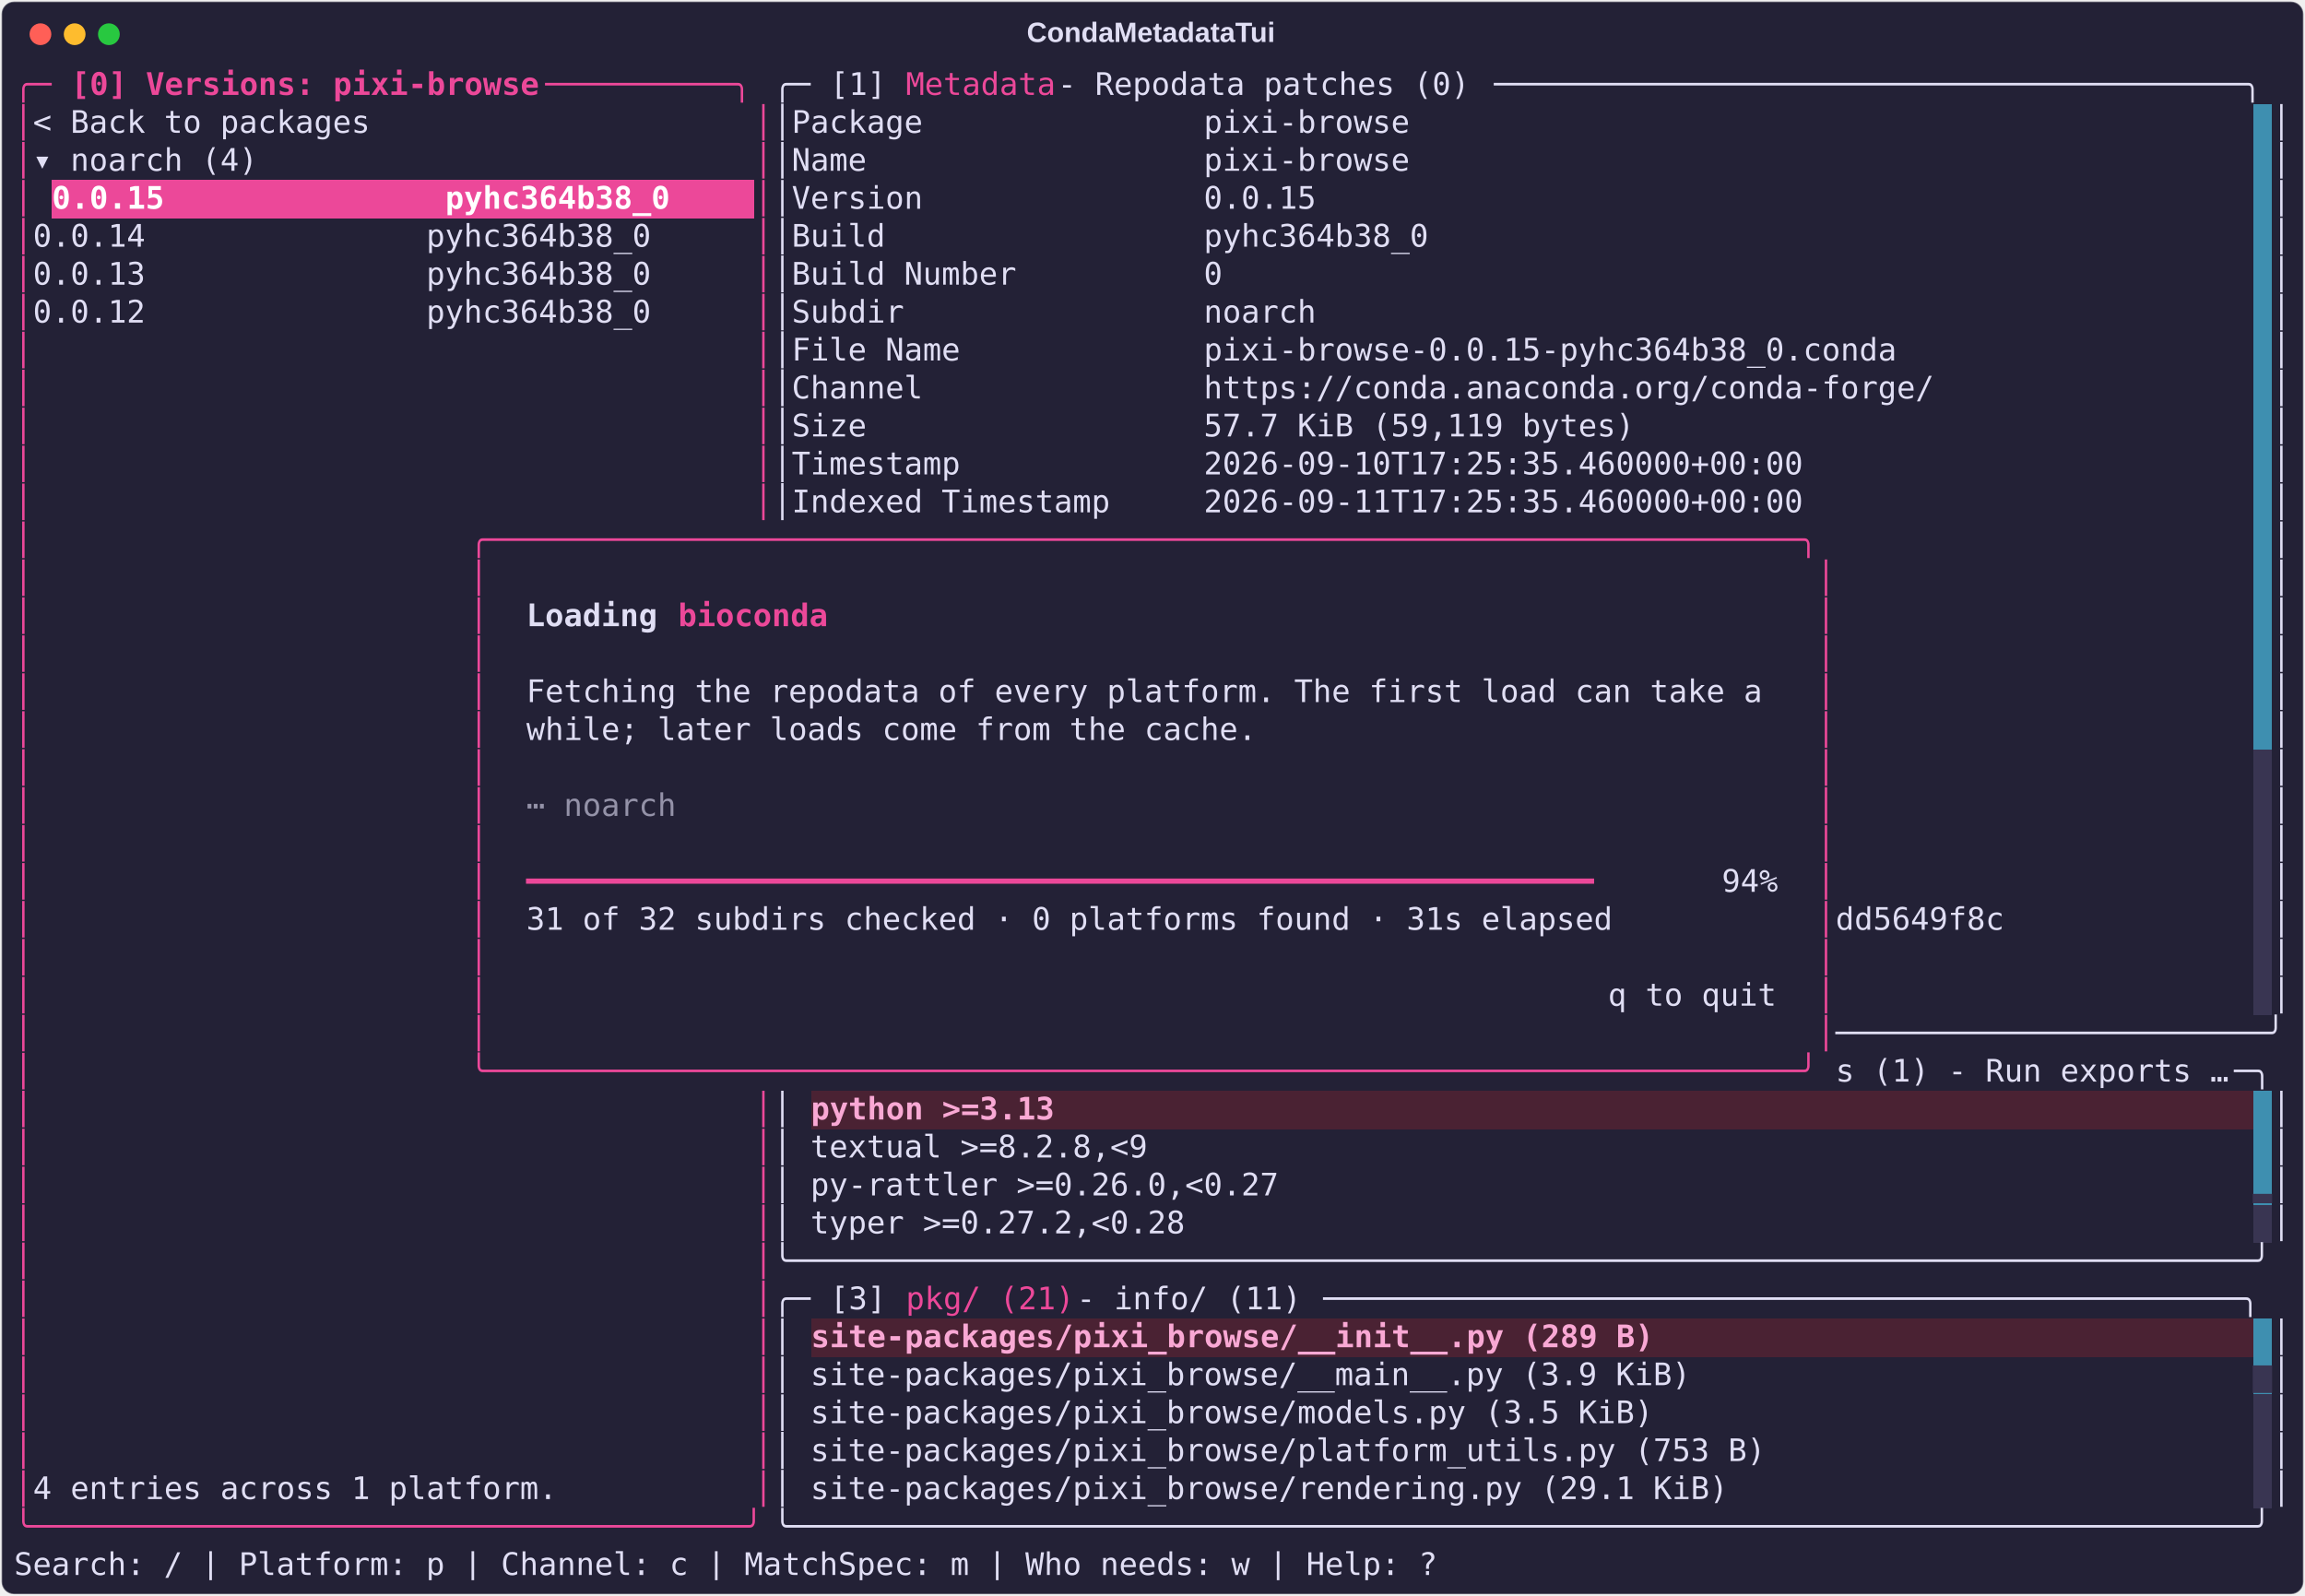
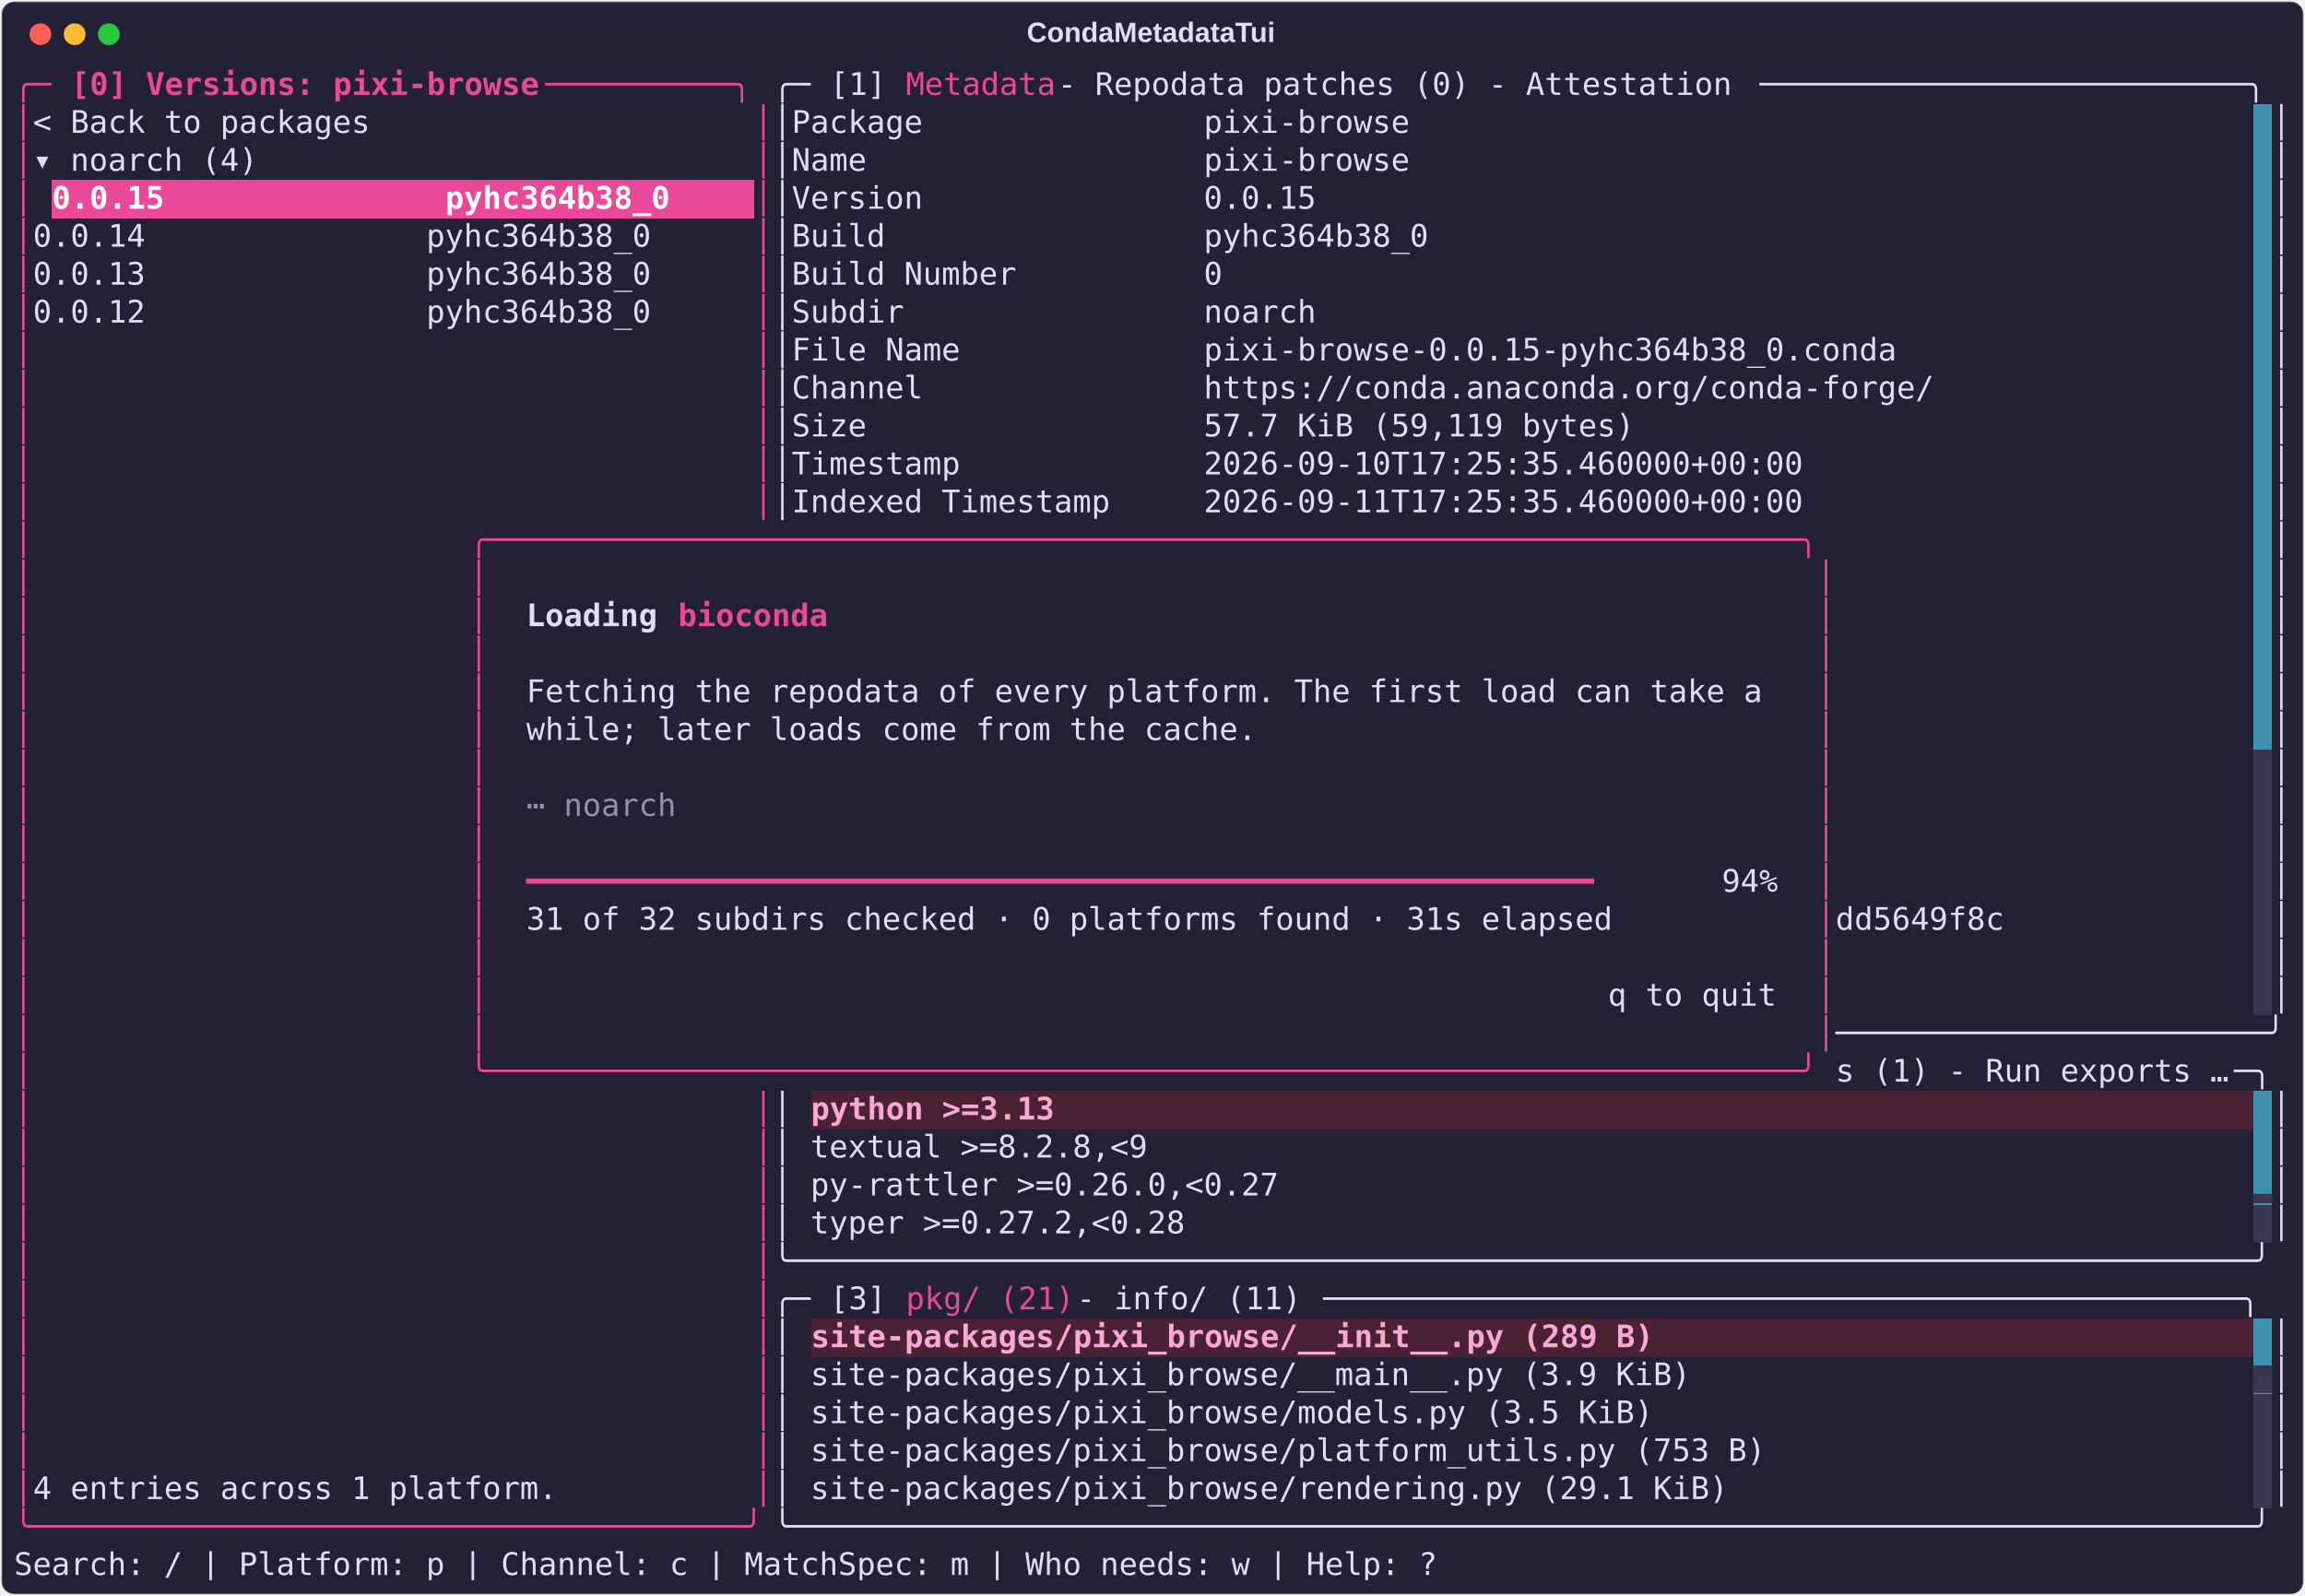
<svg xmlns="http://www.w3.org/2000/svg" class="rich-terminal" viewBox="0 0 1482 1026.0">
  <style>

    @font-face {
        font-family: "Fira Code";
        src: local("FiraCode-Regular"),
                url("https://cdnjs.cloudflare.com/ajax/libs/firacode/6.2.0/woff2/FiraCode-Regular.woff2") format("woff2"),
                url("https://cdnjs.cloudflare.com/ajax/libs/firacode/6.2.0/woff/FiraCode-Regular.woff") format("woff");
        font-style: normal;
        font-weight: 400;
    }
    @font-face {
        font-family: "Fira Code";
        src: local("FiraCode-Bold"),
                url("https://cdnjs.cloudflare.com/ajax/libs/firacode/6.2.0/woff2/FiraCode-Bold.woff2") format("woff2"),
                url("https://cdnjs.cloudflare.com/ajax/libs/firacode/6.2.0/woff/FiraCode-Bold.woff") format("woff");
        font-style: bold;
        font-weight: 700;
    }

    .terminal-matrix {
        font-family: Fira Code, monospace;
        font-size: 20px;
        line-height: 24.4px;
        font-variant-east-asian: full-width;
    }

    .terminal-title {
        font-size: 18px;
        font-weight: bold;
        font-family: arial;
    }

    .terminal-r1 { fill: #ec4899 }
.terminal-r2 { fill: #ec4899;font-weight: bold }
.terminal-r3 { fill: #e0def4 }
.terminal-r4 { fill: #232136 }
.terminal-r5 { fill: #ffffff;font-weight: bold }
.terminal-r6 { fill: #e0def4;font-weight: bold }
.terminal-r7 { fill: #9492a8 }
.terminal-r8 { fill: #f9a8d4;font-weight: bold }
.terminal-r9 { fill: #393552 }
    </style>
  <defs>
    <clipPath id="terminal-clip-terminal">
      <rect x="0" y="0" width="1463.0" height="975.0" />
    </clipPath>
    <clipPath id="terminal-line-0">
      <rect x="0" y="1.5" width="1464" height="24.65" />
    </clipPath>
    <clipPath id="terminal-line-1">
      <rect x="0" y="25.9" width="1464" height="24.65" />
    </clipPath>
    <clipPath id="terminal-line-2">
      <rect x="0" y="50.3" width="1464" height="24.65" />
    </clipPath>
    <clipPath id="terminal-line-3">
      <rect x="0" y="74.7" width="1464" height="24.65" />
    </clipPath>
    <clipPath id="terminal-line-4">
      <rect x="0" y="99.1" width="1464" height="24.65" />
    </clipPath>
    <clipPath id="terminal-line-5">
      <rect x="0" y="123.5" width="1464" height="24.65" />
    </clipPath>
    <clipPath id="terminal-line-6">
      <rect x="0" y="147.9" width="1464" height="24.65" />
    </clipPath>
    <clipPath id="terminal-line-7">
      <rect x="0" y="172.3" width="1464" height="24.65" />
    </clipPath>
    <clipPath id="terminal-line-8">
      <rect x="0" y="196.7" width="1464" height="24.65" />
    </clipPath>
    <clipPath id="terminal-line-9">
      <rect x="0" y="221.1" width="1464" height="24.65" />
    </clipPath>
    <clipPath id="terminal-line-10">
      <rect x="0" y="245.5" width="1464" height="24.65" />
    </clipPath>
    <clipPath id="terminal-line-11">
      <rect x="0" y="269.9" width="1464" height="24.65" />
    </clipPath>
    <clipPath id="terminal-line-12">
      <rect x="0" y="294.3" width="1464" height="24.65" />
    </clipPath>
    <clipPath id="terminal-line-13">
      <rect x="0" y="318.7" width="1464" height="24.65" />
    </clipPath>
    <clipPath id="terminal-line-14">
      <rect x="0" y="343.1" width="1464" height="24.65" />
    </clipPath>
    <clipPath id="terminal-line-15">
      <rect x="0" y="367.5" width="1464" height="24.65" />
    </clipPath>
    <clipPath id="terminal-line-16">
      <rect x="0" y="391.9" width="1464" height="24.65" />
    </clipPath>
    <clipPath id="terminal-line-17">
      <rect x="0" y="416.3" width="1464" height="24.65" />
    </clipPath>
    <clipPath id="terminal-line-18">
      <rect x="0" y="440.7" width="1464" height="24.65" />
    </clipPath>
    <clipPath id="terminal-line-19">
      <rect x="0" y="465.1" width="1464" height="24.65" />
    </clipPath>
    <clipPath id="terminal-line-20">
      <rect x="0" y="489.5" width="1464" height="24.65" />
    </clipPath>
    <clipPath id="terminal-line-21">
      <rect x="0" y="513.9" width="1464" height="24.65" />
    </clipPath>
    <clipPath id="terminal-line-22">
      <rect x="0" y="538.3" width="1464" height="24.65" />
    </clipPath>
    <clipPath id="terminal-line-23">
      <rect x="0" y="562.7" width="1464" height="24.65" />
    </clipPath>
    <clipPath id="terminal-line-24">
      <rect x="0" y="587.1" width="1464" height="24.65" />
    </clipPath>
    <clipPath id="terminal-line-25">
      <rect x="0" y="611.5" width="1464" height="24.65" />
    </clipPath>
    <clipPath id="terminal-line-26">
      <rect x="0" y="635.9" width="1464" height="24.65" />
    </clipPath>
    <clipPath id="terminal-line-27">
      <rect x="0" y="660.3" width="1464" height="24.65" />
    </clipPath>
    <clipPath id="terminal-line-28">
      <rect x="0" y="684.7" width="1464" height="24.65" />
    </clipPath>
    <clipPath id="terminal-line-29">
      <rect x="0" y="709.1" width="1464" height="24.65" />
    </clipPath>
    <clipPath id="terminal-line-30">
      <rect x="0" y="733.5" width="1464" height="24.65" />
    </clipPath>
    <clipPath id="terminal-line-31">
      <rect x="0" y="757.9" width="1464" height="24.65" />
    </clipPath>
    <clipPath id="terminal-line-32">
      <rect x="0" y="782.3" width="1464" height="24.65" />
    </clipPath>
    <clipPath id="terminal-line-33">
      <rect x="0" y="806.7" width="1464" height="24.65" />
    </clipPath>
    <clipPath id="terminal-line-34">
      <rect x="0" y="831.1" width="1464" height="24.65" />
    </clipPath>
    <clipPath id="terminal-line-35">
      <rect x="0" y="855.5" width="1464" height="24.65" />
    </clipPath>
    <clipPath id="terminal-line-36">
      <rect x="0" y="879.9" width="1464" height="24.65" />
    </clipPath>
    <clipPath id="terminal-line-37">
      <rect x="0" y="904.3" width="1464" height="24.65" />
    </clipPath>
    <clipPath id="terminal-line-38">
      <rect x="0" y="928.7" width="1464" height="24.65" />
    </clipPath>
  </defs>
  <rect fill="#232136" stroke="rgba(255,255,255,0.35)" stroke-width="1" x="1" y="1" width="1480" height="1024" rx="8" />
  <text class="terminal-title" fill="#e0def4" text-anchor="middle" x="740" y="27">CondaMetadataTui</text>
  <g transform="translate(26,22)">
    <circle cx="0" cy="0" r="7" fill="#ff5f57" />
    <circle cx="22" cy="0" r="7" fill="#febc2e" />
    <circle cx="44" cy="0" r="7" fill="#28c840" />
  </g>
  <g transform="translate(9, 41)" clip-path="url(#terminal-clip-terminal)">
    <rect fill="#3e8fb0" x="1439.6" y="25.9" width="12.2" height="24.65" shape-rendering="crispEdges" />
    <rect fill="#3e8fb0" x="1439.6" y="50.3" width="12.2" height="24.65" shape-rendering="crispEdges" />
    <rect fill="#ec4899" x="24.4" y="74.7" width="451.4" height="24.65" shape-rendering="crispEdges" />
    <rect fill="#3e8fb0" x="1439.6" y="74.7" width="12.2" height="24.65" shape-rendering="crispEdges" />
    <rect fill="#3e8fb0" x="1439.6" y="99.1" width="12.2" height="24.65" shape-rendering="crispEdges" />
    <rect fill="#3e8fb0" x="1439.6" y="123.5" width="12.2" height="24.65" shape-rendering="crispEdges" />
    <rect fill="#3e8fb0" x="1439.6" y="147.9" width="12.2" height="24.65" shape-rendering="crispEdges" />
    <rect fill="#3e8fb0" x="1439.6" y="172.3" width="12.2" height="24.65" shape-rendering="crispEdges" />
    <rect fill="#3e8fb0" x="1439.6" y="196.7" width="12.2" height="24.65" shape-rendering="crispEdges" />
    <rect fill="#3e8fb0" x="1439.6" y="221.1" width="12.2" height="24.65" shape-rendering="crispEdges" />
    <rect fill="#3e8fb0" x="1439.6" y="245.5" width="12.2" height="24.65" shape-rendering="crispEdges" />
    <rect fill="#3e8fb0" x="1439.6" y="269.9" width="12.2" height="24.65" shape-rendering="crispEdges" />
    <rect fill="#3e8fb0" x="1439.6" y="294.3" width="12.2" height="24.65" shape-rendering="crispEdges" />
    <rect fill="#3e8fb0" x="1439.6" y="318.7" width="12.2" height="24.65" shape-rendering="crispEdges" />
    <rect fill="#3e8fb0" x="1439.6" y="343.1" width="12.2" height="24.65" shape-rendering="crispEdges" />
    <rect fill="#3e8fb0" x="1439.6" y="367.5" width="12.2" height="24.65" shape-rendering="crispEdges" />
    <rect fill="#3e8fb0" x="1439.6" y="391.9" width="12.2" height="24.65" shape-rendering="crispEdges" />
    <rect fill="#3e8fb0" x="1439.6" y="416.3" width="12.2" height="24.65" shape-rendering="crispEdges" />
    <rect fill="#393552" x="1439.6" y="440.7" width="12.2" height="24.65" shape-rendering="crispEdges" />
    <rect fill="#393552" x="1439.6" y="465.1" width="12.2" height="24.65" shape-rendering="crispEdges" />
    <rect fill="#393552" x="1439.6" y="489.5" width="12.2" height="24.65" shape-rendering="crispEdges" />
    <rect fill="#393552" x="1439.6" y="513.9" width="12.2" height="24.65" shape-rendering="crispEdges" />
    <rect fill="#393552" x="1439.6" y="538.3" width="12.2" height="24.65" shape-rendering="crispEdges" />
    <rect fill="#393552" x="1439.6" y="562.7" width="12.2" height="24.65" shape-rendering="crispEdges" />
    <rect fill="#393552" x="1439.6" y="587.1" width="12.2" height="24.65" shape-rendering="crispEdges" />
    <rect fill="#4a2233" x="512.4" y="660.3" width="927.2" height="24.65" shape-rendering="crispEdges" />
    <rect fill="#3e8fb0" x="1439.6" y="660.3" width="12.2" height="24.65" shape-rendering="crispEdges" />
    <rect fill="#3e8fb0" x="1439.6" y="684.7" width="12.2" height="24.65" shape-rendering="crispEdges" />
    <rect fill="#3e8fb0" x="1439.6" y="709.1" width="12.2" height="24.65" shape-rendering="crispEdges" />
    <rect fill="#393552" x="1439.6" y="733.5" width="12.2" height="24.65" shape-rendering="crispEdges" />
    <rect fill="#4a2233" x="512.4" y="806.7" width="927.2" height="24.65" shape-rendering="crispEdges" />
    <rect fill="#3e8fb0" x="1439.6" y="806.7" width="12.2" height="24.65" shape-rendering="crispEdges" />
    <rect fill="#3e8fb0" x="1439.6" y="831.1" width="12.2" height="24.65" shape-rendering="crispEdges" />
    <rect fill="#393552" x="1439.6" y="855.5" width="12.2" height="24.65" shape-rendering="crispEdges" />
    <rect fill="#393552" x="1439.6" y="879.9" width="12.2" height="24.65" shape-rendering="crispEdges" />
    <rect fill="#393552" x="1439.6" y="904.3" width="12.2" height="24.65" shape-rendering="crispEdges" />
    <g class="terminal-matrix">
      <text class="terminal-r1" x="0" y="20" textLength="36.6" clip-path="url(#terminal-line-0)">╭─ </text>
      <text class="terminal-r2" x="36.6" y="20" textLength="305" clip-path="url(#terminal-line-0)">[0] Versions: pixi-browse</text>
      <text class="terminal-r1" x="341.6" y="20" textLength="146.4" clip-path="url(#terminal-line-0)"> ──────────╮</text>
      <text class="terminal-r3" x="488" y="20" textLength="36.6" clip-path="url(#terminal-line-0)">╭─ </text>
      <text class="terminal-r3" x="524.6" y="20" textLength="48.8" clip-path="url(#terminal-line-0)">[1] </text>
      <text class="terminal-r1" x="573.4" y="20" textLength="97.6" clip-path="url(#terminal-line-0)">Metadata</text>
-       <text class="terminal-r3" x="671" y="20" textLength="280.6" clip-path="url(#terminal-line-0)"> - Repodata patches (0)</text>
-       <text class="terminal-r3" x="951.6" y="20" textLength="512.4" clip-path="url(#terminal-line-0)"> ────────────────────────────────────────╮</text>
+       <text class="terminal-r3" x="671" y="20" textLength="451.4" clip-path="url(#terminal-line-0)"> - Repodata patches (0) - Attestation</text>
+       <text class="terminal-r3" x="1122.4" y="20" textLength="341.6" clip-path="url(#terminal-line-0)"> ──────────────────────────╮</text>
      <text class="terminal-r3" x="1464" y="20" textLength="12.2" clip-path="url(#terminal-line-0)">
</text>
      <text class="terminal-r1" x="0" y="44.4" textLength="12.2" clip-path="url(#terminal-line-1)">│</text>
      <text class="terminal-r3" x="12.2" y="44.4" textLength="463.6" clip-path="url(#terminal-line-1)"> &lt; Back to packages                   </text>
      <text class="terminal-r1" x="475.8" y="44.4" textLength="12.2" clip-path="url(#terminal-line-1)">│</text>
      <text class="terminal-r3" x="488" y="44.4" textLength="951.6" clip-path="url(#terminal-line-1)">│Package               pixi-browse                                            </text>
      <text class="terminal-r3" x="1451.8" y="44.4" textLength="12.2" clip-path="url(#terminal-line-1)">│</text>
      <text class="terminal-r3" x="1464" y="44.4" textLength="12.2" clip-path="url(#terminal-line-1)">
</text>
      <text class="terminal-r1" x="0" y="68.8" textLength="12.2" clip-path="url(#terminal-line-2)">│</text>
      <text class="terminal-r3" x="12.2" y="68.8" textLength="463.6" clip-path="url(#terminal-line-2)"> ▾ noarch (4)                         </text>
      <text class="terminal-r1" x="475.8" y="68.8" textLength="12.2" clip-path="url(#terminal-line-2)">│</text>
      <text class="terminal-r3" x="488" y="68.8" textLength="951.6" clip-path="url(#terminal-line-2)">│Name                  pixi-browse                                            </text>
      <text class="terminal-r3" x="1451.8" y="68.8" textLength="12.2" clip-path="url(#terminal-line-2)">│</text>
      <text class="terminal-r3" x="1464" y="68.8" textLength="12.2" clip-path="url(#terminal-line-2)">
</text>
      <text class="terminal-r1" x="0" y="93.2" textLength="12.2" clip-path="url(#terminal-line-3)">│</text>
      <text class="terminal-r5" x="24.4" y="93.2" textLength="451.4" clip-path="url(#terminal-line-3)">0.0.15               pyhc364b38_0    </text>
      <text class="terminal-r1" x="475.8" y="93.2" textLength="12.2" clip-path="url(#terminal-line-3)">│</text>
      <text class="terminal-r3" x="488" y="93.2" textLength="951.6" clip-path="url(#terminal-line-3)">│Version               0.0.15                                                 </text>
      <text class="terminal-r3" x="1451.8" y="93.2" textLength="12.2" clip-path="url(#terminal-line-3)">│</text>
      <text class="terminal-r3" x="1464" y="93.2" textLength="12.2" clip-path="url(#terminal-line-3)">
</text>
      <text class="terminal-r1" x="0" y="117.6" textLength="12.2" clip-path="url(#terminal-line-4)">│</text>
      <text class="terminal-r3" x="12.2" y="117.6" textLength="463.6" clip-path="url(#terminal-line-4)"> 0.0.14               pyhc364b38_0    </text>
      <text class="terminal-r1" x="475.8" y="117.6" textLength="12.2" clip-path="url(#terminal-line-4)">│</text>
      <text class="terminal-r3" x="488" y="117.6" textLength="951.6" clip-path="url(#terminal-line-4)">│Build                 pyhc364b38_0                                           </text>
      <text class="terminal-r3" x="1451.8" y="117.6" textLength="12.2" clip-path="url(#terminal-line-4)">│</text>
      <text class="terminal-r3" x="1464" y="117.6" textLength="12.2" clip-path="url(#terminal-line-4)">
</text>
      <text class="terminal-r1" x="0" y="142" textLength="12.2" clip-path="url(#terminal-line-5)">│</text>
      <text class="terminal-r3" x="12.2" y="142" textLength="463.6" clip-path="url(#terminal-line-5)"> 0.0.13               pyhc364b38_0    </text>
      <text class="terminal-r1" x="475.8" y="142" textLength="12.2" clip-path="url(#terminal-line-5)">│</text>
      <text class="terminal-r3" x="488" y="142" textLength="951.6" clip-path="url(#terminal-line-5)">│Build Number          0                                                      </text>
      <text class="terminal-r3" x="1451.8" y="142" textLength="12.2" clip-path="url(#terminal-line-5)">│</text>
      <text class="terminal-r3" x="1464" y="142" textLength="12.2" clip-path="url(#terminal-line-5)">
</text>
      <text class="terminal-r1" x="0" y="166.4" textLength="12.2" clip-path="url(#terminal-line-6)">│</text>
      <text class="terminal-r3" x="12.2" y="166.4" textLength="463.6" clip-path="url(#terminal-line-6)"> 0.0.12               pyhc364b38_0    </text>
      <text class="terminal-r1" x="475.8" y="166.4" textLength="12.2" clip-path="url(#terminal-line-6)">│</text>
      <text class="terminal-r3" x="488" y="166.4" textLength="951.6" clip-path="url(#terminal-line-6)">│Subdir                noarch                                                 </text>
      <text class="terminal-r3" x="1451.8" y="166.4" textLength="12.2" clip-path="url(#terminal-line-6)">│</text>
      <text class="terminal-r3" x="1464" y="166.4" textLength="12.2" clip-path="url(#terminal-line-6)">
</text>
      <text class="terminal-r1" x="0" y="190.8" textLength="12.2" clip-path="url(#terminal-line-7)">│</text>
      <text class="terminal-r1" x="475.8" y="190.8" textLength="12.2" clip-path="url(#terminal-line-7)">│</text>
      <text class="terminal-r3" x="488" y="190.8" textLength="951.6" clip-path="url(#terminal-line-7)">│File Name             pixi-browse-0.0.15-pyhc364b38_0.conda                  </text>
      <text class="terminal-r3" x="1451.8" y="190.8" textLength="12.2" clip-path="url(#terminal-line-7)">│</text>
      <text class="terminal-r3" x="1464" y="190.8" textLength="12.2" clip-path="url(#terminal-line-7)">
</text>
      <text class="terminal-r1" x="0" y="215.2" textLength="12.2" clip-path="url(#terminal-line-8)">│</text>
      <text class="terminal-r1" x="475.8" y="215.2" textLength="12.2" clip-path="url(#terminal-line-8)">│</text>
      <text class="terminal-r3" x="488" y="215.2" textLength="951.6" clip-path="url(#terminal-line-8)">│Channel               https://conda.anaconda.org/conda-forge/                </text>
      <text class="terminal-r3" x="1451.8" y="215.2" textLength="12.2" clip-path="url(#terminal-line-8)">│</text>
      <text class="terminal-r3" x="1464" y="215.2" textLength="12.2" clip-path="url(#terminal-line-8)">
</text>
      <text class="terminal-r1" x="0" y="239.6" textLength="12.2" clip-path="url(#terminal-line-9)">│</text>
      <text class="terminal-r1" x="475.8" y="239.6" textLength="12.2" clip-path="url(#terminal-line-9)">│</text>
      <text class="terminal-r3" x="488" y="239.6" textLength="951.6" clip-path="url(#terminal-line-9)">│Size                  57.7 KiB (59,119 bytes)                                </text>
      <text class="terminal-r3" x="1451.8" y="239.6" textLength="12.2" clip-path="url(#terminal-line-9)">│</text>
      <text class="terminal-r3" x="1464" y="239.6" textLength="12.2" clip-path="url(#terminal-line-9)">
</text>
      <text class="terminal-r1" x="0" y="264" textLength="12.2" clip-path="url(#terminal-line-10)">│</text>
      <text class="terminal-r1" x="475.8" y="264" textLength="12.2" clip-path="url(#terminal-line-10)">│</text>
      <text class="terminal-r3" x="488" y="264" textLength="951.6" clip-path="url(#terminal-line-10)">│Timestamp             2026-09-10T17:25:35.460000+00:00                       </text>
      <text class="terminal-r3" x="1451.8" y="264" textLength="12.2" clip-path="url(#terminal-line-10)">│</text>
      <text class="terminal-r3" x="1464" y="264" textLength="12.2" clip-path="url(#terminal-line-10)">
</text>
      <text class="terminal-r1" x="0" y="288.4" textLength="12.2" clip-path="url(#terminal-line-11)">│</text>
      <text class="terminal-r1" x="475.8" y="288.4" textLength="12.2" clip-path="url(#terminal-line-11)">│</text>
      <text class="terminal-r3" x="488" y="288.4" textLength="951.6" clip-path="url(#terminal-line-11)">│Indexed Timestamp     2026-09-11T17:25:35.460000+00:00                       </text>
      <text class="terminal-r3" x="1451.8" y="288.4" textLength="12.2" clip-path="url(#terminal-line-11)">│</text>
      <text class="terminal-r3" x="1464" y="288.4" textLength="12.2" clip-path="url(#terminal-line-11)">
</text>
      <text class="terminal-r1" x="0" y="312.8" textLength="12.2" clip-path="url(#terminal-line-12)">│</text>
      <text class="terminal-r1" x="292.8" y="312.8" textLength="878.4" clip-path="url(#terminal-line-12)">╭──────────────────────────────────────────────────────────────────────╮</text>
      <text class="terminal-r3" x="1451.8" y="312.8" textLength="12.2" clip-path="url(#terminal-line-12)">│</text>
      <text class="terminal-r3" x="1464" y="312.8" textLength="12.2" clip-path="url(#terminal-line-12)">
</text>
      <text class="terminal-r1" x="0" y="337.2" textLength="12.2" clip-path="url(#terminal-line-13)">│</text>
      <text class="terminal-r1" x="292.8" y="337.2" textLength="12.2" clip-path="url(#terminal-line-13)">│</text>
      <text class="terminal-r1" x="1159" y="337.2" textLength="12.2" clip-path="url(#terminal-line-13)">│</text>
      <text class="terminal-r3" x="1451.8" y="337.2" textLength="12.2" clip-path="url(#terminal-line-13)">│</text>
      <text class="terminal-r3" x="1464" y="337.2" textLength="12.2" clip-path="url(#terminal-line-13)">
</text>
      <text class="terminal-r1" x="0" y="361.6" textLength="12.2" clip-path="url(#terminal-line-14)">│</text>
      <text class="terminal-r1" x="292.8" y="361.6" textLength="12.2" clip-path="url(#terminal-line-14)">│</text>
      <text class="terminal-r6" x="329.4" y="361.6" textLength="97.6" clip-path="url(#terminal-line-14)">Loading </text>
      <text class="terminal-r2" x="427" y="361.6" textLength="97.6" clip-path="url(#terminal-line-14)">bioconda</text>
      <text class="terminal-r1" x="1159" y="361.6" textLength="12.2" clip-path="url(#terminal-line-14)">│</text>
      <text class="terminal-r3" x="1451.8" y="361.6" textLength="12.2" clip-path="url(#terminal-line-14)">│</text>
      <text class="terminal-r3" x="1464" y="361.6" textLength="12.2" clip-path="url(#terminal-line-14)">
</text>
      <text class="terminal-r1" x="0" y="386" textLength="12.2" clip-path="url(#terminal-line-15)">│</text>
      <text class="terminal-r1" x="292.8" y="386" textLength="12.2" clip-path="url(#terminal-line-15)">│</text>
      <text class="terminal-r1" x="1159" y="386" textLength="12.2" clip-path="url(#terminal-line-15)">│</text>
      <text class="terminal-r3" x="1451.8" y="386" textLength="12.2" clip-path="url(#terminal-line-15)">│</text>
      <text class="terminal-r3" x="1464" y="386" textLength="12.2" clip-path="url(#terminal-line-15)">
</text>
      <text class="terminal-r1" x="0" y="410.4" textLength="12.2" clip-path="url(#terminal-line-16)">│</text>
      <text class="terminal-r1" x="292.8" y="410.4" textLength="12.2" clip-path="url(#terminal-line-16)">│</text>
      <text class="terminal-r3" x="329.4" y="410.4" textLength="805.2" clip-path="url(#terminal-line-16)">Fetching the repodata of every platform. The first load can take a</text>
      <text class="terminal-r1" x="1159" y="410.4" textLength="12.2" clip-path="url(#terminal-line-16)">│</text>
      <text class="terminal-r3" x="1451.8" y="410.4" textLength="12.2" clip-path="url(#terminal-line-16)">│</text>
      <text class="terminal-r3" x="1464" y="410.4" textLength="12.2" clip-path="url(#terminal-line-16)">
</text>
      <text class="terminal-r1" x="0" y="434.8" textLength="12.2" clip-path="url(#terminal-line-17)">│</text>
      <text class="terminal-r1" x="292.8" y="434.8" textLength="12.2" clip-path="url(#terminal-line-17)">│</text>
      <text class="terminal-r3" x="329.4" y="434.8" textLength="475.8" clip-path="url(#terminal-line-17)">while; later loads come from the cache.</text>
      <text class="terminal-r1" x="1159" y="434.8" textLength="12.2" clip-path="url(#terminal-line-17)">│</text>
      <text class="terminal-r3" x="1451.8" y="434.8" textLength="12.2" clip-path="url(#terminal-line-17)">│</text>
      <text class="terminal-r3" x="1464" y="434.8" textLength="12.2" clip-path="url(#terminal-line-17)">
</text>
      <text class="terminal-r1" x="0" y="459.2" textLength="12.2" clip-path="url(#terminal-line-18)">│</text>
      <text class="terminal-r1" x="292.8" y="459.2" textLength="12.2" clip-path="url(#terminal-line-18)">│</text>
      <text class="terminal-r1" x="1159" y="459.2" textLength="12.2" clip-path="url(#terminal-line-18)">│</text>
      <text class="terminal-r3" x="1451.8" y="459.2" textLength="12.2" clip-path="url(#terminal-line-18)">│</text>
      <text class="terminal-r3" x="1464" y="459.2" textLength="12.2" clip-path="url(#terminal-line-18)">
</text>
      <text class="terminal-r1" x="0" y="483.6" textLength="12.2" clip-path="url(#terminal-line-19)">│</text>
      <text class="terminal-r1" x="292.8" y="483.6" textLength="12.2" clip-path="url(#terminal-line-19)">│</text>
      <text class="terminal-r7" x="329.4" y="483.6" textLength="97.6" clip-path="url(#terminal-line-19)">⋯ noarch</text>
      <text class="terminal-r1" x="1159" y="483.6" textLength="12.2" clip-path="url(#terminal-line-19)">│</text>
      <text class="terminal-r3" x="1451.8" y="483.6" textLength="12.2" clip-path="url(#terminal-line-19)">│</text>
      <text class="terminal-r3" x="1464" y="483.6" textLength="12.2" clip-path="url(#terminal-line-19)">
</text>
      <text class="terminal-r1" x="0" y="508" textLength="12.2" clip-path="url(#terminal-line-20)">│</text>
      <text class="terminal-r1" x="292.8" y="508" textLength="12.2" clip-path="url(#terminal-line-20)">│</text>
      <text class="terminal-r1" x="1159" y="508" textLength="12.2" clip-path="url(#terminal-line-20)">│</text>
      <text class="terminal-r3" x="1451.8" y="508" textLength="12.2" clip-path="url(#terminal-line-20)">│</text>
      <text class="terminal-r3" x="1464" y="508" textLength="12.2" clip-path="url(#terminal-line-20)">
</text>
      <text class="terminal-r1" x="0" y="532.4" textLength="12.2" clip-path="url(#terminal-line-21)">│</text>
      <text class="terminal-r1" x="292.8" y="532.4" textLength="12.2" clip-path="url(#terminal-line-21)">│</text>
      <text class="terminal-r1" x="329.4" y="532.4" textLength="695.4" clip-path="url(#terminal-line-21)">━━━━━━━━━━━━━━━━━━━━━━━━━━━━━━━━━━━━━━━━━━━━━━━━━━━━━━━━━</text>
      <text class="terminal-r3" x="1098" y="532.4" textLength="36.6" clip-path="url(#terminal-line-21)">94%</text>
      <text class="terminal-r1" x="1159" y="532.4" textLength="12.2" clip-path="url(#terminal-line-21)">│</text>
      <text class="terminal-r3" x="1451.8" y="532.4" textLength="12.2" clip-path="url(#terminal-line-21)">│</text>
      <text class="terminal-r3" x="1464" y="532.4" textLength="12.2" clip-path="url(#terminal-line-21)">
</text>
      <text class="terminal-r1" x="0" y="556.8" textLength="12.2" clip-path="url(#terminal-line-22)">│</text>
      <text class="terminal-r1" x="292.8" y="556.8" textLength="12.2" clip-path="url(#terminal-line-22)">│</text>
      <text class="terminal-r3" x="329.4" y="556.8" textLength="707.6" clip-path="url(#terminal-line-22)">31 of 32 subdirs checked · 0 platforms found · 31s elapsed</text>
      <text class="terminal-r1" x="1159" y="556.8" textLength="12.2" clip-path="url(#terminal-line-22)">│</text>
      <text class="terminal-r3" x="1171.2" y="556.8" textLength="268.4" clip-path="url(#terminal-line-22)">dd5649f8c             </text>
      <text class="terminal-r3" x="1451.8" y="556.8" textLength="12.2" clip-path="url(#terminal-line-22)">│</text>
      <text class="terminal-r3" x="1464" y="556.8" textLength="12.2" clip-path="url(#terminal-line-22)">
</text>
      <text class="terminal-r1" x="0" y="581.2" textLength="12.2" clip-path="url(#terminal-line-23)">│</text>
      <text class="terminal-r1" x="292.8" y="581.2" textLength="12.2" clip-path="url(#terminal-line-23)">│</text>
      <text class="terminal-r1" x="1159" y="581.2" textLength="12.2" clip-path="url(#terminal-line-23)">│</text>
      <text class="terminal-r3" x="1451.8" y="581.2" textLength="12.2" clip-path="url(#terminal-line-23)">│</text>
      <text class="terminal-r3" x="1464" y="581.2" textLength="12.2" clip-path="url(#terminal-line-23)">
</text>
      <text class="terminal-r1" x="0" y="605.6" textLength="12.2" clip-path="url(#terminal-line-24)">│</text>
      <text class="terminal-r1" x="292.8" y="605.6" textLength="12.2" clip-path="url(#terminal-line-24)">│</text>
      <text class="terminal-r3" x="1024.8" y="605.6" textLength="109.8" clip-path="url(#terminal-line-24)">q to quit</text>
      <text class="terminal-r1" x="1159" y="605.6" textLength="12.2" clip-path="url(#terminal-line-24)">│</text>
      <text class="terminal-r3" x="1451.8" y="605.6" textLength="12.2" clip-path="url(#terminal-line-24)">│</text>
      <text class="terminal-r3" x="1464" y="605.6" textLength="12.2" clip-path="url(#terminal-line-24)">
</text>
      <text class="terminal-r1" x="0" y="630" textLength="12.2" clip-path="url(#terminal-line-25)">│</text>
      <text class="terminal-r1" x="292.8" y="630" textLength="12.2" clip-path="url(#terminal-line-25)">│</text>
      <text class="terminal-r1" x="1159" y="630" textLength="12.2" clip-path="url(#terminal-line-25)">│</text>
      <text class="terminal-r3" x="1171.2" y="630" textLength="292.8" clip-path="url(#terminal-line-25)">───────────────────────╯</text>
      <text class="terminal-r3" x="1464" y="630" textLength="12.2" clip-path="url(#terminal-line-25)">
</text>
      <text class="terminal-r1" x="0" y="654.4" textLength="12.2" clip-path="url(#terminal-line-26)">│</text>
      <text class="terminal-r1" x="292.8" y="654.4" textLength="878.4" clip-path="url(#terminal-line-26)">╰──────────────────────────────────────────────────────────────────────╯</text>
      <text class="terminal-r3" x="1171.2" y="654.4" textLength="256.2" clip-path="url(#terminal-line-26)">s (1) - Run exports …</text>
      <text class="terminal-r3" x="1427.4" y="654.4" textLength="36.6" clip-path="url(#terminal-line-26)"> ─╮</text>
      <text class="terminal-r3" x="1464" y="654.4" textLength="12.2" clip-path="url(#terminal-line-26)">
</text>
      <text class="terminal-r1" x="0" y="678.8" textLength="12.2" clip-path="url(#terminal-line-27)">│</text>
      <text class="terminal-r1" x="475.8" y="678.8" textLength="12.2" clip-path="url(#terminal-line-27)">│</text>
      <text class="terminal-r3" x="488" y="678.8" textLength="24.4" clip-path="url(#terminal-line-27)">│ </text>
      <text class="terminal-r8" x="512.4" y="678.8" textLength="927.2" clip-path="url(#terminal-line-27)">python &gt;=3.13                                                               </text>
      <text class="terminal-r3" x="1451.8" y="678.8" textLength="12.2" clip-path="url(#terminal-line-27)">│</text>
      <text class="terminal-r3" x="1464" y="678.8" textLength="12.2" clip-path="url(#terminal-line-27)">
</text>
      <text class="terminal-r1" x="0" y="703.2" textLength="12.2" clip-path="url(#terminal-line-28)">│</text>
      <text class="terminal-r1" x="475.8" y="703.2" textLength="12.2" clip-path="url(#terminal-line-28)">│</text>
      <text class="terminal-r3" x="488" y="703.2" textLength="951.6" clip-path="url(#terminal-line-28)">│ textual &gt;=8.2.8,&lt;9                                                          </text>
      <text class="terminal-r3" x="1451.8" y="703.2" textLength="12.2" clip-path="url(#terminal-line-28)">│</text>
      <text class="terminal-r3" x="1464" y="703.2" textLength="12.2" clip-path="url(#terminal-line-28)">
</text>
      <text class="terminal-r1" x="0" y="727.6" textLength="12.2" clip-path="url(#terminal-line-29)">│</text>
      <text class="terminal-r1" x="475.8" y="727.6" textLength="12.2" clip-path="url(#terminal-line-29)">│</text>
      <text class="terminal-r3" x="488" y="727.6" textLength="951.6" clip-path="url(#terminal-line-29)">│ py-rattler &gt;=0.26.0,&lt;0.27                                                   </text>
      <text class="terminal-r9" x="1439.6" y="727.6" textLength="12.2" clip-path="url(#terminal-line-29)">▂</text>
      <text class="terminal-r3" x="1451.8" y="727.6" textLength="12.2" clip-path="url(#terminal-line-29)">│</text>
      <text class="terminal-r3" x="1464" y="727.6" textLength="12.2" clip-path="url(#terminal-line-29)">
</text>
      <text class="terminal-r1" x="0" y="752" textLength="12.2" clip-path="url(#terminal-line-30)">│</text>
      <text class="terminal-r1" x="475.8" y="752" textLength="12.2" clip-path="url(#terminal-line-30)">│</text>
      <text class="terminal-r3" x="488" y="752" textLength="951.6" clip-path="url(#terminal-line-30)">│ typer &gt;=0.27.2,&lt;0.28                                                        </text>
      <text class="terminal-r3" x="1451.8" y="752" textLength="12.2" clip-path="url(#terminal-line-30)">│</text>
      <text class="terminal-r3" x="1464" y="752" textLength="12.2" clip-path="url(#terminal-line-30)">
</text>
      <text class="terminal-r1" x="0" y="776.4" textLength="12.2" clip-path="url(#terminal-line-31)">│</text>
      <text class="terminal-r1" x="475.8" y="776.4" textLength="12.2" clip-path="url(#terminal-line-31)">│</text>
      <text class="terminal-r3" x="488" y="776.4" textLength="976" clip-path="url(#terminal-line-31)">╰──────────────────────────────────────────────────────────────────────────────╯</text>
      <text class="terminal-r3" x="1464" y="776.4" textLength="12.2" clip-path="url(#terminal-line-31)">
</text>
      <text class="terminal-r1" x="0" y="800.8" textLength="12.2" clip-path="url(#terminal-line-32)">│</text>
      <text class="terminal-r1" x="475.8" y="800.8" textLength="12.2" clip-path="url(#terminal-line-32)">│</text>
      <text class="terminal-r3" x="488" y="800.8" textLength="36.6" clip-path="url(#terminal-line-32)">╭─ </text>
      <text class="terminal-r3" x="524.6" y="800.8" textLength="48.8" clip-path="url(#terminal-line-32)">[3] </text>
      <text class="terminal-r1" x="573.4" y="800.8" textLength="109.8" clip-path="url(#terminal-line-32)">pkg/ (21)</text>
      <text class="terminal-r3" x="683.2" y="800.8" textLength="158.6" clip-path="url(#terminal-line-32)"> - info/ (11)</text>
      <text class="terminal-r3" x="841.8" y="800.8" textLength="622.2" clip-path="url(#terminal-line-32)"> ─────────────────────────────────────────────────╮</text>
      <text class="terminal-r3" x="1464" y="800.8" textLength="12.2" clip-path="url(#terminal-line-32)">
</text>
      <text class="terminal-r1" x="0" y="825.2" textLength="12.2" clip-path="url(#terminal-line-33)">│</text>
      <text class="terminal-r1" x="475.8" y="825.2" textLength="12.2" clip-path="url(#terminal-line-33)">│</text>
      <text class="terminal-r3" x="488" y="825.2" textLength="24.4" clip-path="url(#terminal-line-33)">│ </text>
      <text class="terminal-r8" x="512.4" y="825.2" textLength="927.2" clip-path="url(#terminal-line-33)">site-packages/pixi_browse/__init__.py (289 B)                               </text>
      <text class="terminal-r3" x="1451.8" y="825.2" textLength="12.2" clip-path="url(#terminal-line-33)">│</text>
      <text class="terminal-r3" x="1464" y="825.2" textLength="12.2" clip-path="url(#terminal-line-33)">
</text>
      <text class="terminal-r1" x="0" y="849.6" textLength="12.2" clip-path="url(#terminal-line-34)">│</text>
      <text class="terminal-r1" x="475.8" y="849.6" textLength="12.2" clip-path="url(#terminal-line-34)">│</text>
      <text class="terminal-r3" x="488" y="849.6" textLength="951.6" clip-path="url(#terminal-line-34)">│ site-packages/pixi_browse/__main__.py (3.9 KiB)                             </text>
      <text class="terminal-r9" x="1439.6" y="849.6" textLength="12.2" clip-path="url(#terminal-line-34)">▆</text>
      <text class="terminal-r3" x="1451.8" y="849.6" textLength="12.2" clip-path="url(#terminal-line-34)">│</text>
      <text class="terminal-r3" x="1464" y="849.6" textLength="12.2" clip-path="url(#terminal-line-34)">
</text>
      <text class="terminal-r1" x="0" y="874" textLength="12.2" clip-path="url(#terminal-line-35)">│</text>
      <text class="terminal-r1" x="475.8" y="874" textLength="12.2" clip-path="url(#terminal-line-35)">│</text>
      <text class="terminal-r3" x="488" y="874" textLength="951.6" clip-path="url(#terminal-line-35)">│ site-packages/pixi_browse/models.py (3.5 KiB)                               </text>
      <text class="terminal-r3" x="1451.8" y="874" textLength="12.2" clip-path="url(#terminal-line-35)">│</text>
      <text class="terminal-r3" x="1464" y="874" textLength="12.2" clip-path="url(#terminal-line-35)">
</text>
      <text class="terminal-r1" x="0" y="898.4" textLength="12.2" clip-path="url(#terminal-line-36)">│</text>
      <text class="terminal-r1" x="475.8" y="898.4" textLength="12.2" clip-path="url(#terminal-line-36)">│</text>
      <text class="terminal-r3" x="488" y="898.4" textLength="951.6" clip-path="url(#terminal-line-36)">│ site-packages/pixi_browse/platform_utils.py (753 B)                         </text>
      <text class="terminal-r3" x="1451.8" y="898.4" textLength="12.2" clip-path="url(#terminal-line-36)">│</text>
      <text class="terminal-r3" x="1464" y="898.4" textLength="12.2" clip-path="url(#terminal-line-36)">
</text>
      <text class="terminal-r1" x="0" y="922.8" textLength="12.2" clip-path="url(#terminal-line-37)">│</text>
      <text class="terminal-r3" x="12.2" y="922.8" textLength="463.6" clip-path="url(#terminal-line-37)">4 entries across 1 platform.          </text>
      <text class="terminal-r1" x="475.8" y="922.8" textLength="12.2" clip-path="url(#terminal-line-37)">│</text>
      <text class="terminal-r3" x="488" y="922.8" textLength="951.6" clip-path="url(#terminal-line-37)">│ site-packages/pixi_browse/rendering.py (29.1 KiB)                           </text>
      <text class="terminal-r3" x="1451.8" y="922.8" textLength="12.2" clip-path="url(#terminal-line-37)">│</text>
      <text class="terminal-r3" x="1464" y="922.8" textLength="12.2" clip-path="url(#terminal-line-37)">
</text>
      <text class="terminal-r1" x="0" y="947.2" textLength="488" clip-path="url(#terminal-line-38)">╰──────────────────────────────────────╯</text>
      <text class="terminal-r3" x="488" y="947.2" textLength="976" clip-path="url(#terminal-line-38)">╰──────────────────────────────────────────────────────────────────────────────╯</text>
      <text class="terminal-r3" x="1464" y="947.2" textLength="12.2" clip-path="url(#terminal-line-38)">
</text>
      <text class="terminal-r3" x="0" y="971.6" textLength="1464" clip-path="url(#terminal-line-39)">Search: / | Platform: p | Channel: c | MatchSpec: m | Who needs: w | Help: ?                                            </text>
    </g>
  </g>
</svg>
